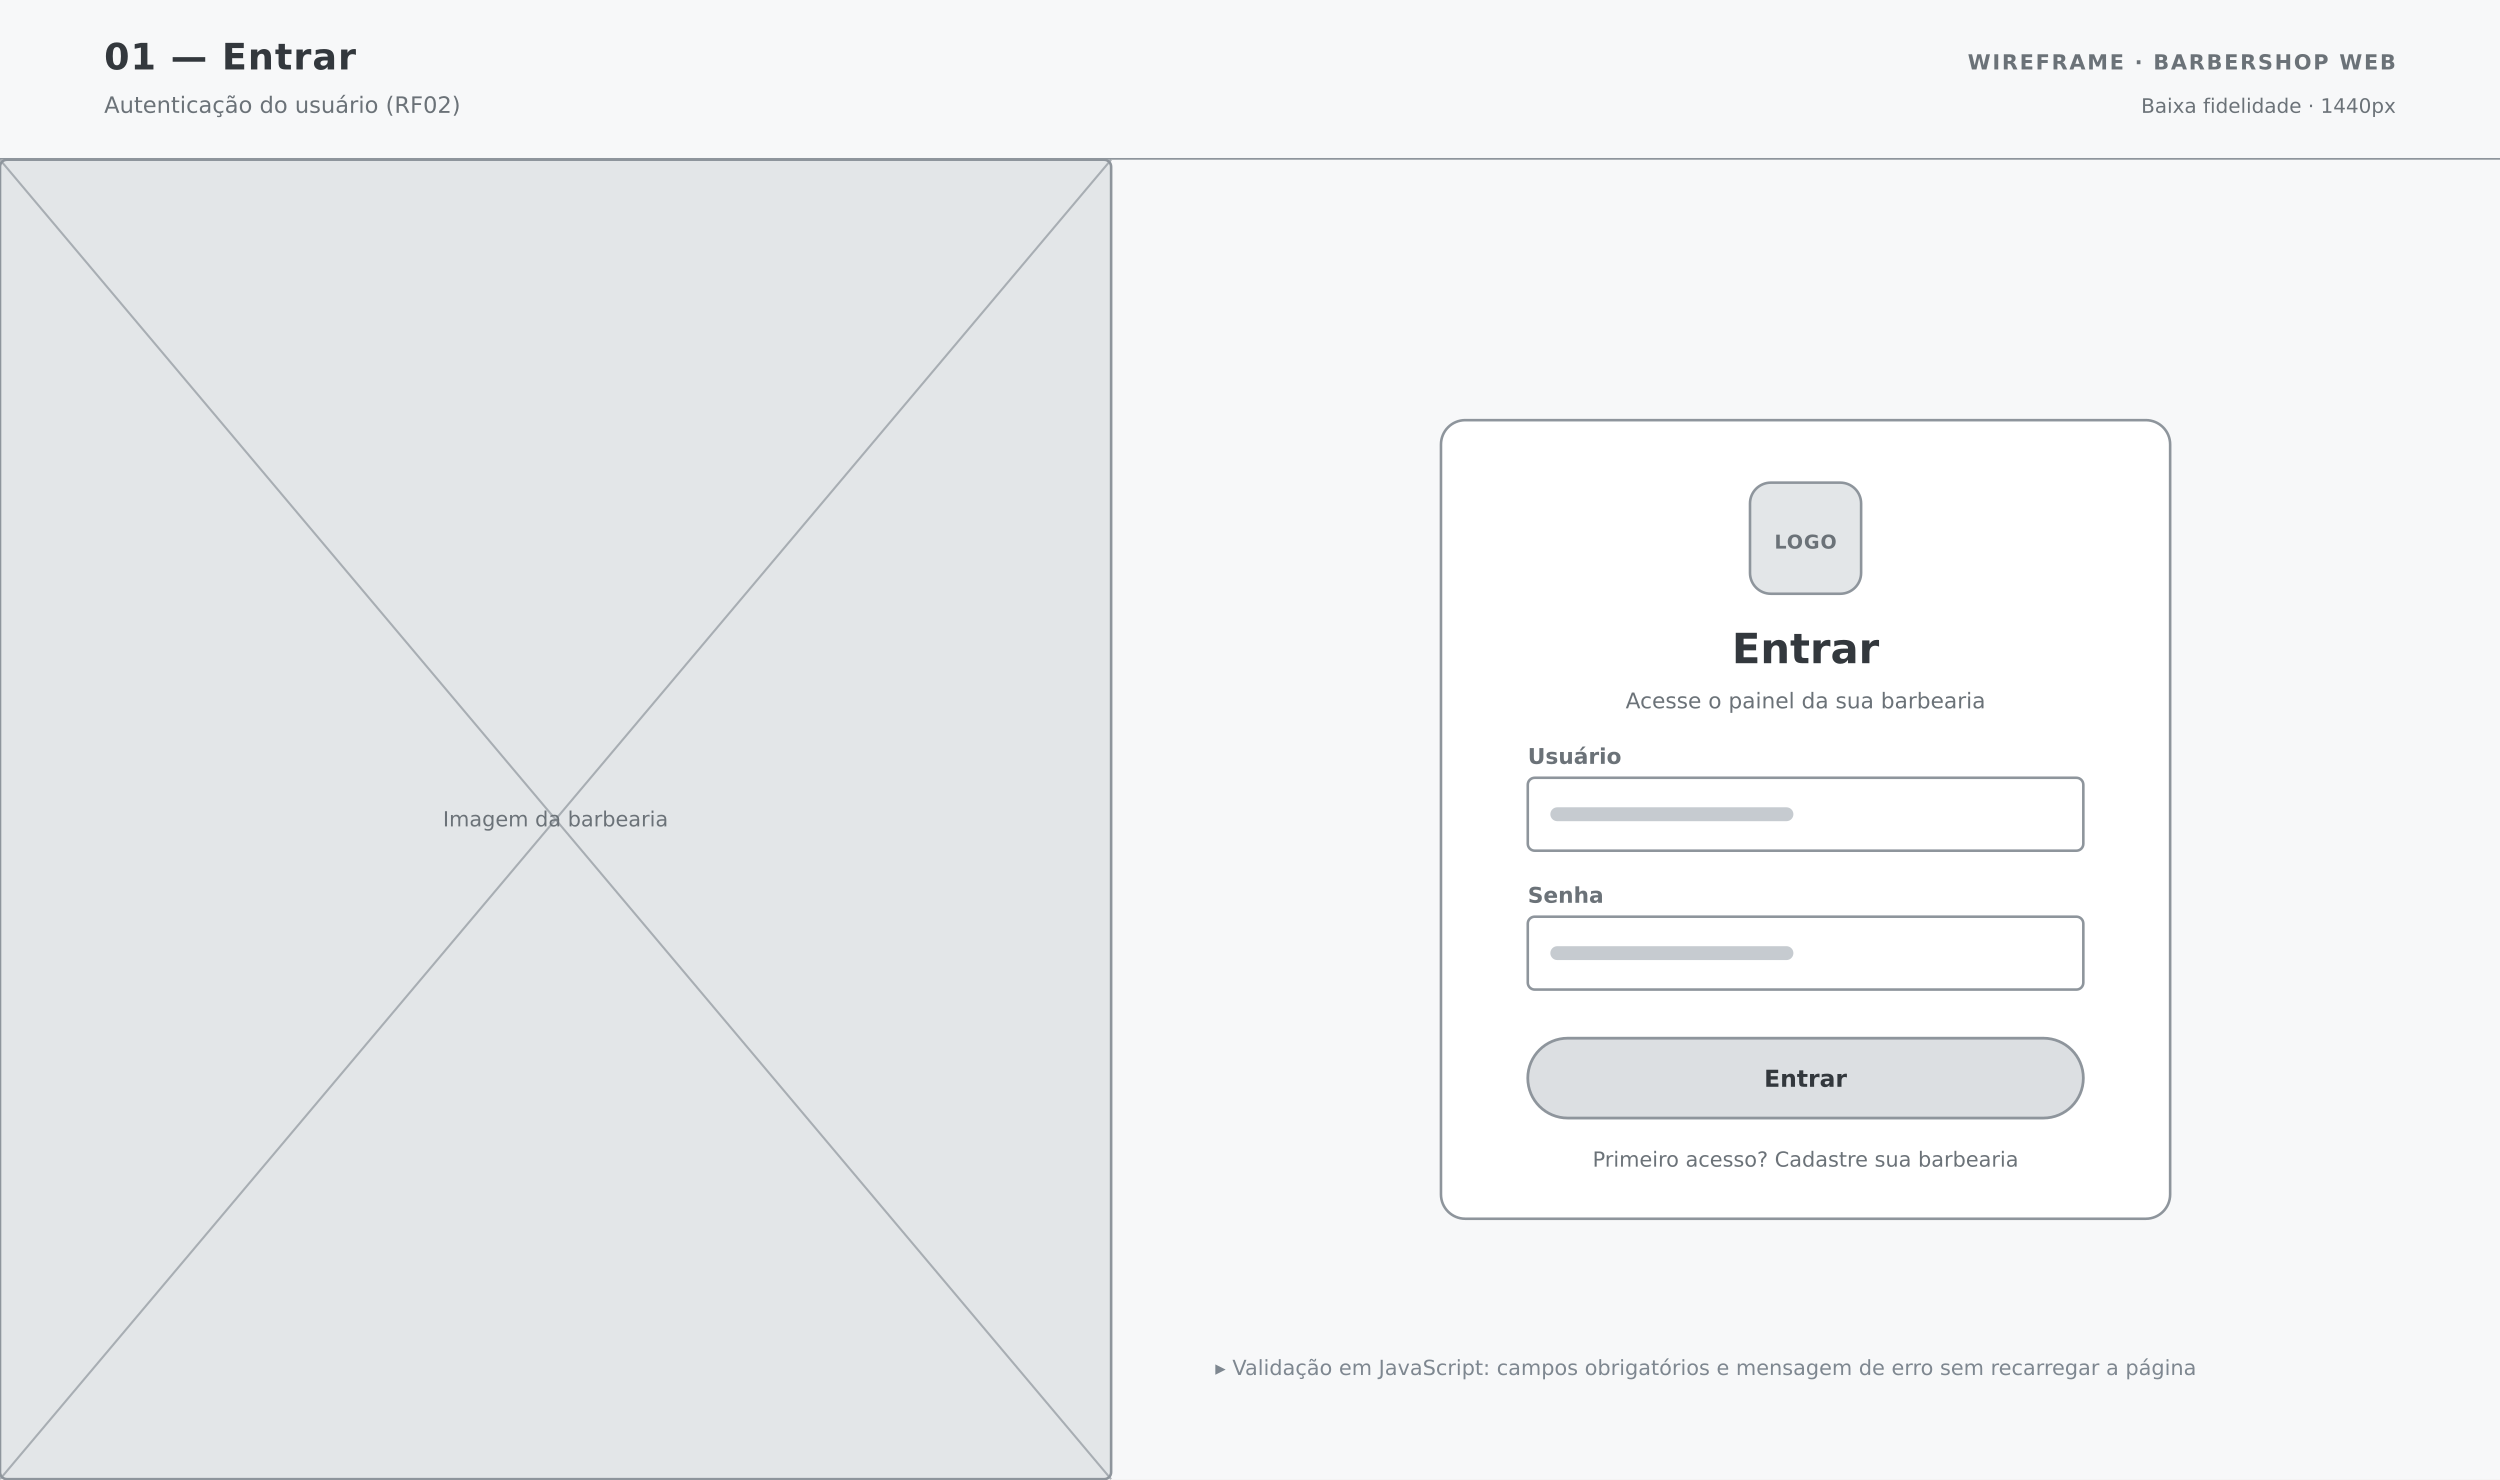
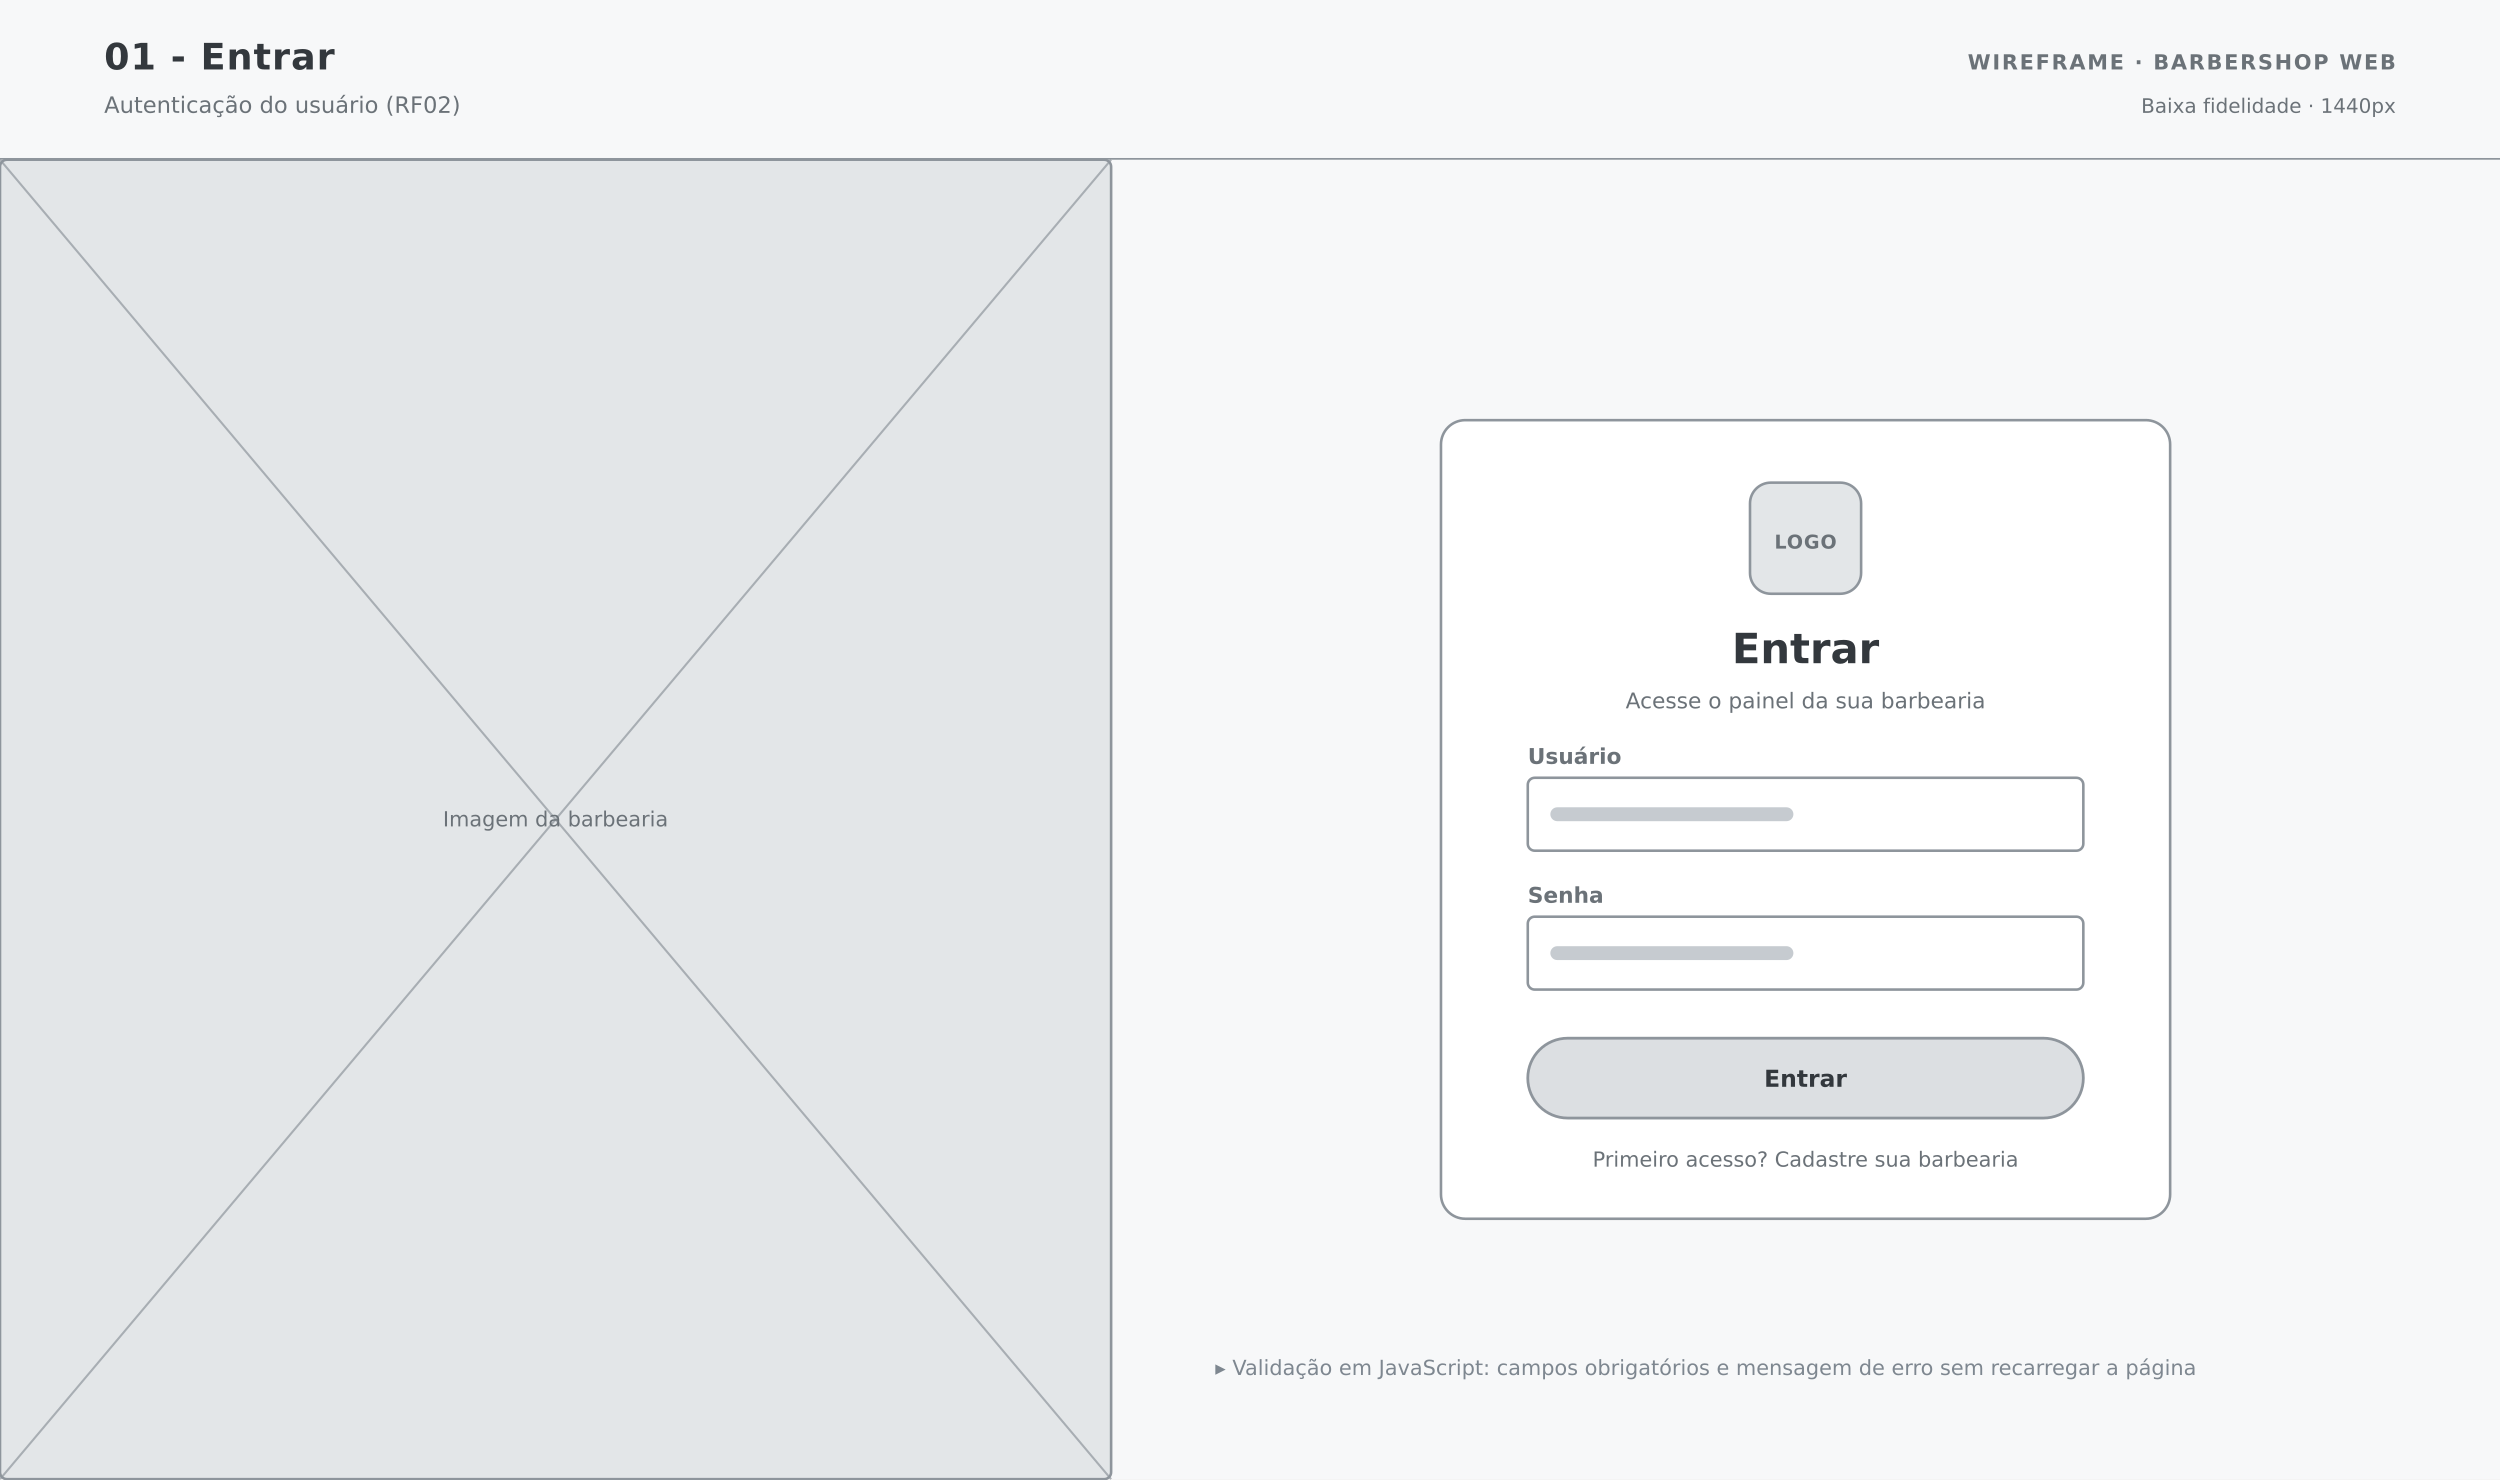
<svg xmlns="http://www.w3.org/2000/svg" width="1440" height="852" viewBox="0 0 1440 852">
  <rect width="1440" height="852" fill="#FFFFFF" />
  <rect x="0" y="0" width="1440" height="92" rx="0" fill="#F7F8F9" />
-   <text x="60" y="40" font-family="DejaVu Sans, Arial, sans-serif" font-size="21" font-weight="bold" fill="#33383D" text-anchor="start" letter-spacing="0.6">01 — Entrar</text>
+   <text x="60" y="40" font-family="DejaVu Sans, Arial, sans-serif" font-size="21" font-weight="bold" fill="#33383D" text-anchor="start" letter-spacing="0.6">01 - Entrar</text>
  <text x="60" y="65" font-family="DejaVu Sans, Arial, sans-serif" font-size="13" font-weight="normal" fill="#6B7278" text-anchor="start" letter-spacing="0">Autenticação do usuário (RF02)</text>
  <text x="1380" y="40" font-family="DejaVu Sans, Arial, sans-serif" font-size="12" font-weight="bold" fill="#6B7278" text-anchor="end" letter-spacing="1">WIREFRAME · BARBERSHOP WEB</text>
  <text x="1380" y="65" font-family="DejaVu Sans, Arial, sans-serif" font-size="11.5" font-weight="normal" fill="#6B7278" text-anchor="end" letter-spacing="0">Baixa fidelidade · 1440px</text>
  <line x1="0" y1="92" x2="1440" y2="92" stroke="#8E959C" stroke-width="2" />
  <rect x="0" y="92" width="1440" height="760" rx="0" fill="#F7F8F9" />
  <rect x="0" y="92" width="640" height="760" rx="4" fill="#E3E6E8" stroke="#8E959C" stroke-width="1.5" />
  <path d="M0 92 L640 852 M640 92 L0 852" stroke="#8E959C" stroke-width="1.2" opacity="0.7" />
  <text x="320" y="476" font-family="DejaVu Sans, Arial, sans-serif" font-size="12" font-weight="normal" fill="#6B7278" text-anchor="middle" letter-spacing="0">Imagem da barbearia</text>
  <rect x="830" y="242" width="420" height="460" rx="14" fill="#FFFFFF" stroke="#8E959C" stroke-width="1.5" />
  <rect x="1008" y="278" width="64" height="64" rx="12" fill="#E3E6E8" stroke="#8E959C" stroke-width="1.5" />
  <text x="1040" y="316" font-family="DejaVu Sans, Arial, sans-serif" font-size="11" font-weight="bold" fill="#6B7278" text-anchor="middle" letter-spacing="0.5">LOGO</text>
  <text x="1040" y="382" font-family="DejaVu Sans, Arial, sans-serif" font-size="24" font-weight="bold" fill="#33383D" text-anchor="middle" letter-spacing="0">Entrar</text>
  <text x="1040" y="408" font-family="DejaVu Sans, Arial, sans-serif" font-size="12.5" font-weight="normal" fill="#6B7278" text-anchor="middle" letter-spacing="0">Acesse o painel da sua barbearia</text>
  <text x="880" y="440" font-family="DejaVu Sans, Arial, sans-serif" font-size="12.5" font-weight="bold" fill="#6B7278" text-anchor="start" letter-spacing="0">Usuário</text>
  <rect x="880" y="448" width="320" height="42" rx="4" fill="#FFFFFF" stroke="#8E959C" stroke-width="1.5" />
  <rect x="893" y="465" width="140" height="8" rx="4" fill="#C6CBD0" />
  <text x="880" y="520" font-family="DejaVu Sans, Arial, sans-serif" font-size="12.5" font-weight="bold" fill="#6B7278" text-anchor="start" letter-spacing="0">Senha</text>
  <rect x="880" y="528" width="320" height="42" rx="4" fill="#FFFFFF" stroke="#8E959C" stroke-width="1.5" />
  <rect x="893" y="545" width="140" height="8" rx="4" fill="#C6CBD0" />
  <rect x="880" y="598" width="320" height="46" rx="23" fill="#DCDFE2" stroke="#8E959C" stroke-width="1.6" />
  <text x="1040" y="626" font-family="DejaVu Sans, Arial, sans-serif" font-size="13.5" font-weight="bold" fill="#33383D" text-anchor="middle" letter-spacing="0">Entrar</text>
  <text x="1040" y="672" font-family="DejaVu Sans, Arial, sans-serif" font-size="12" font-weight="normal" fill="#6B7278" text-anchor="middle" letter-spacing="0">Primeiro acesso? Cadastre sua barbearia</text>
  <text x="700" y="792" font-family="DejaVu Sans, Arial, sans-serif" font-size="12" font-weight="normal" fill="#7E8790" text-anchor="start" letter-spacing="0">▸ Validação em JavaScript: campos obrigatórios e mensagem de erro sem recarregar a página</text>
</svg>
